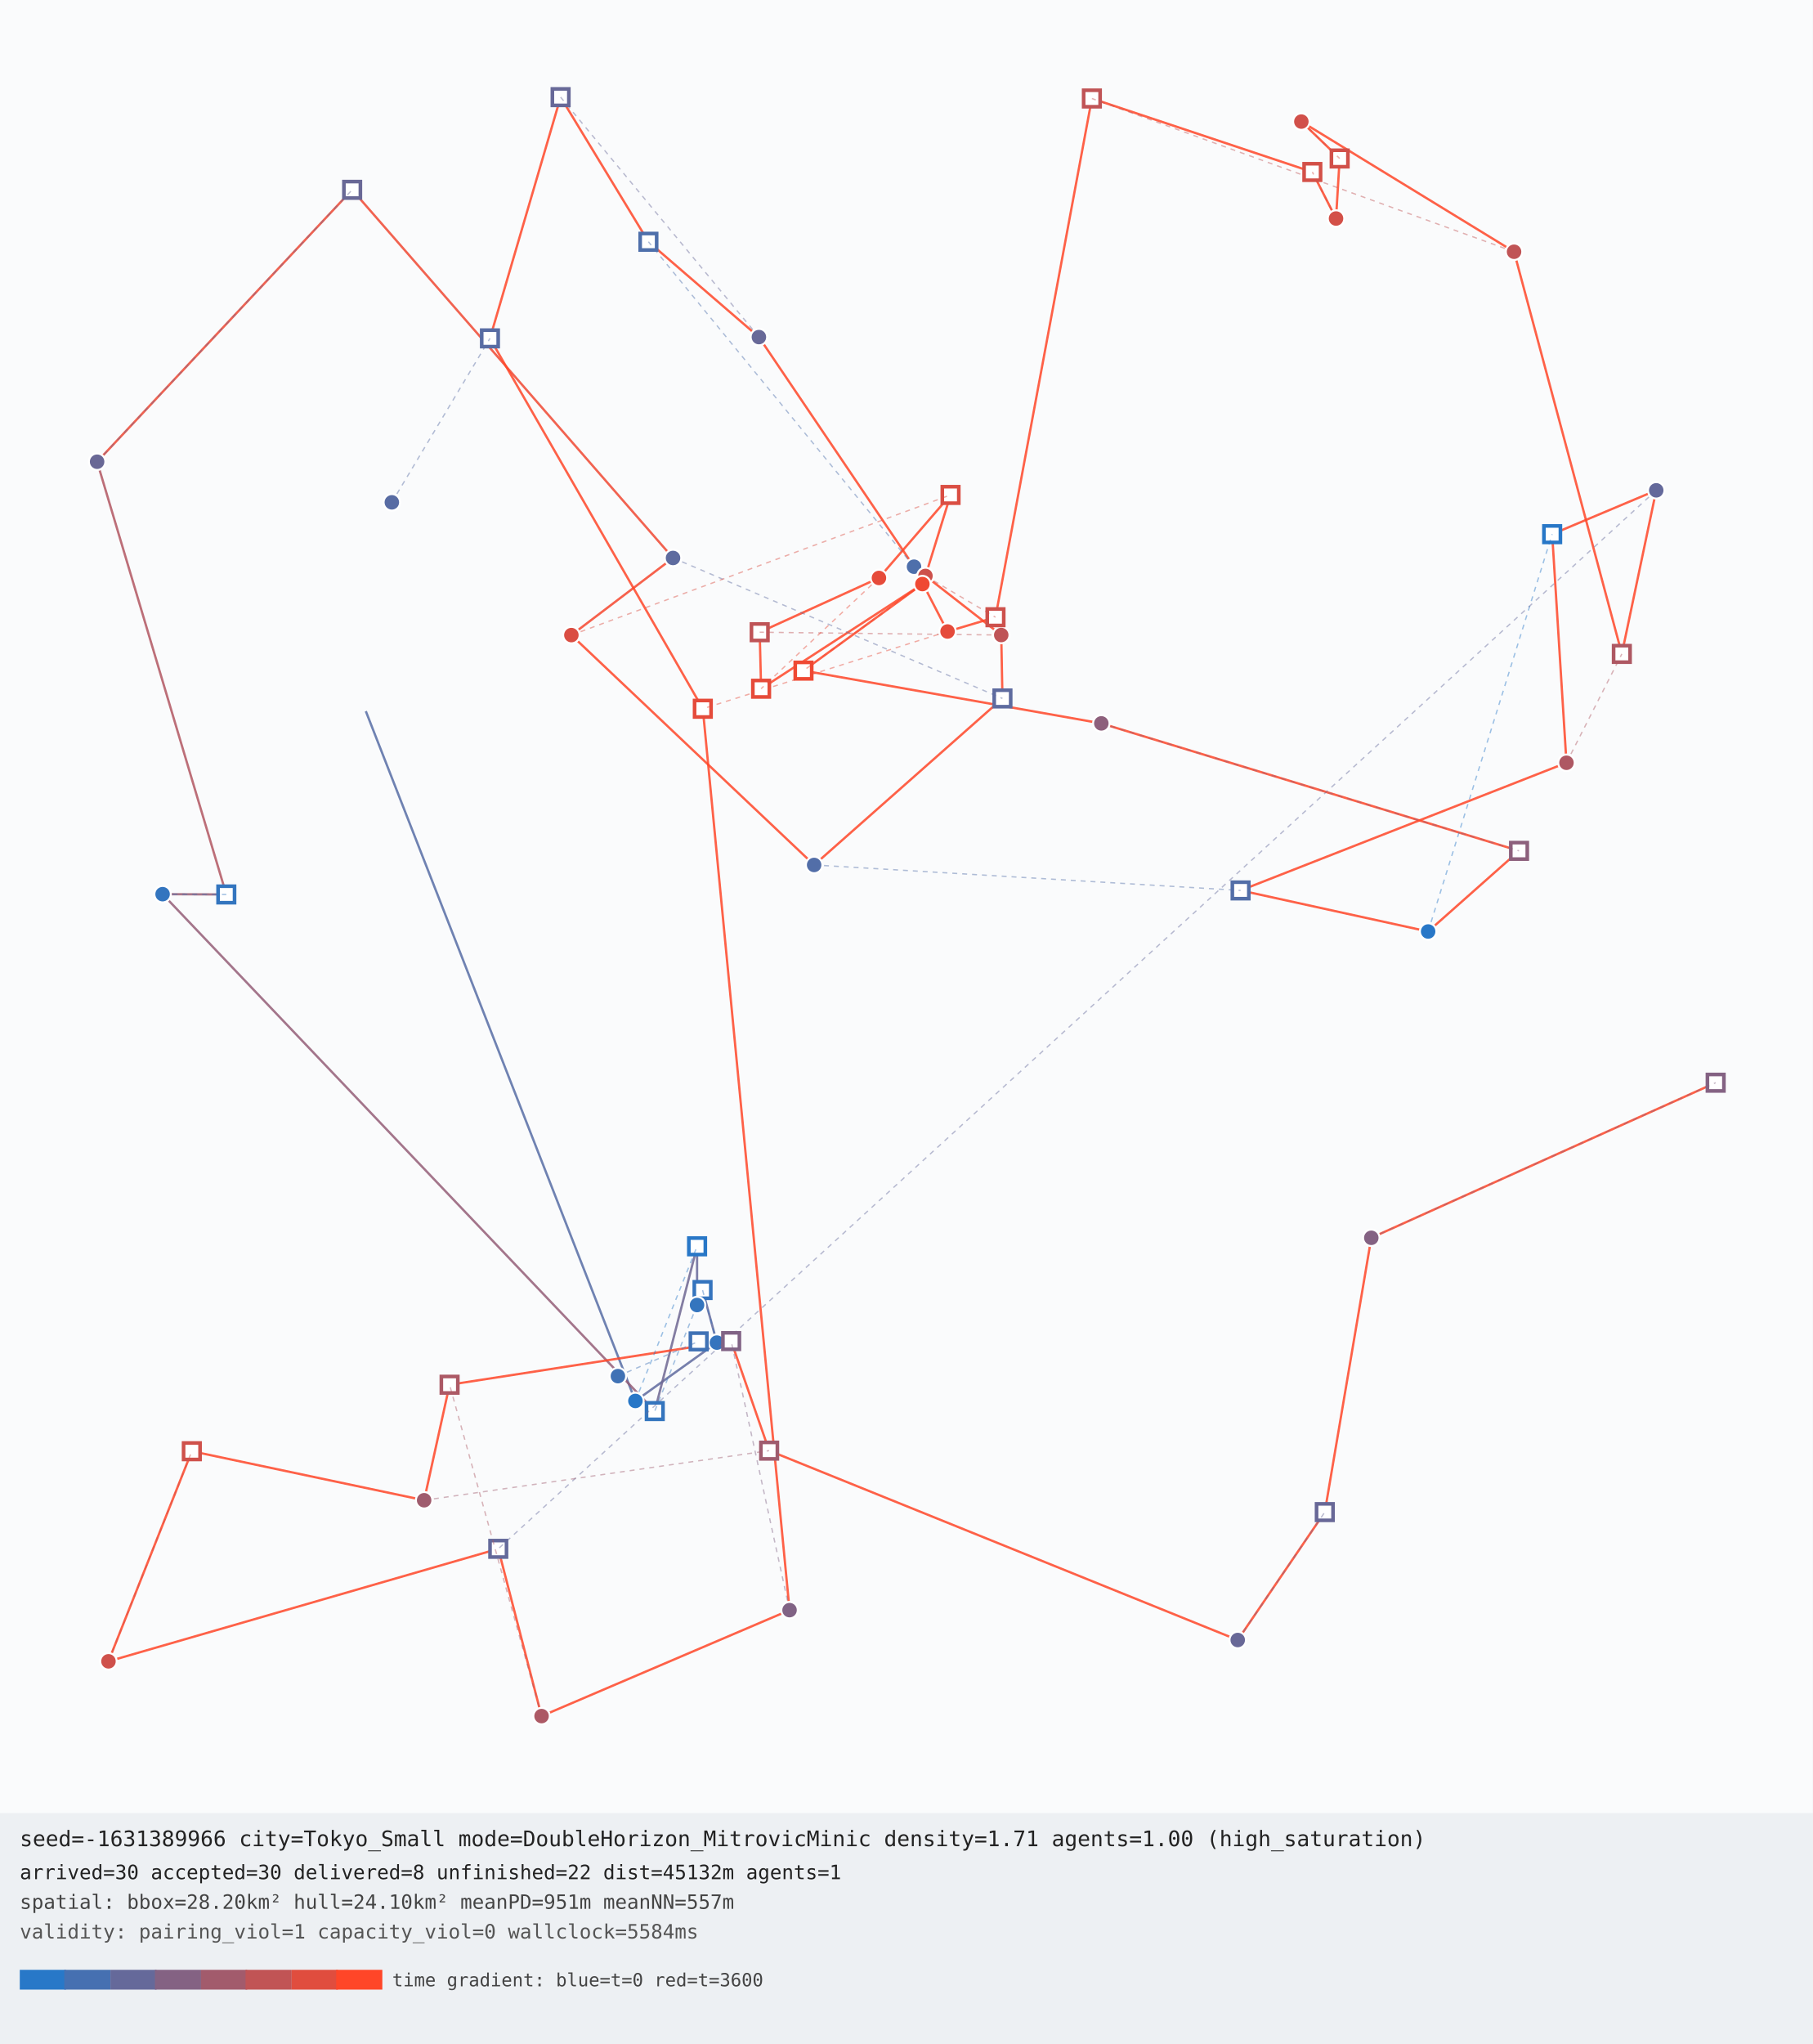
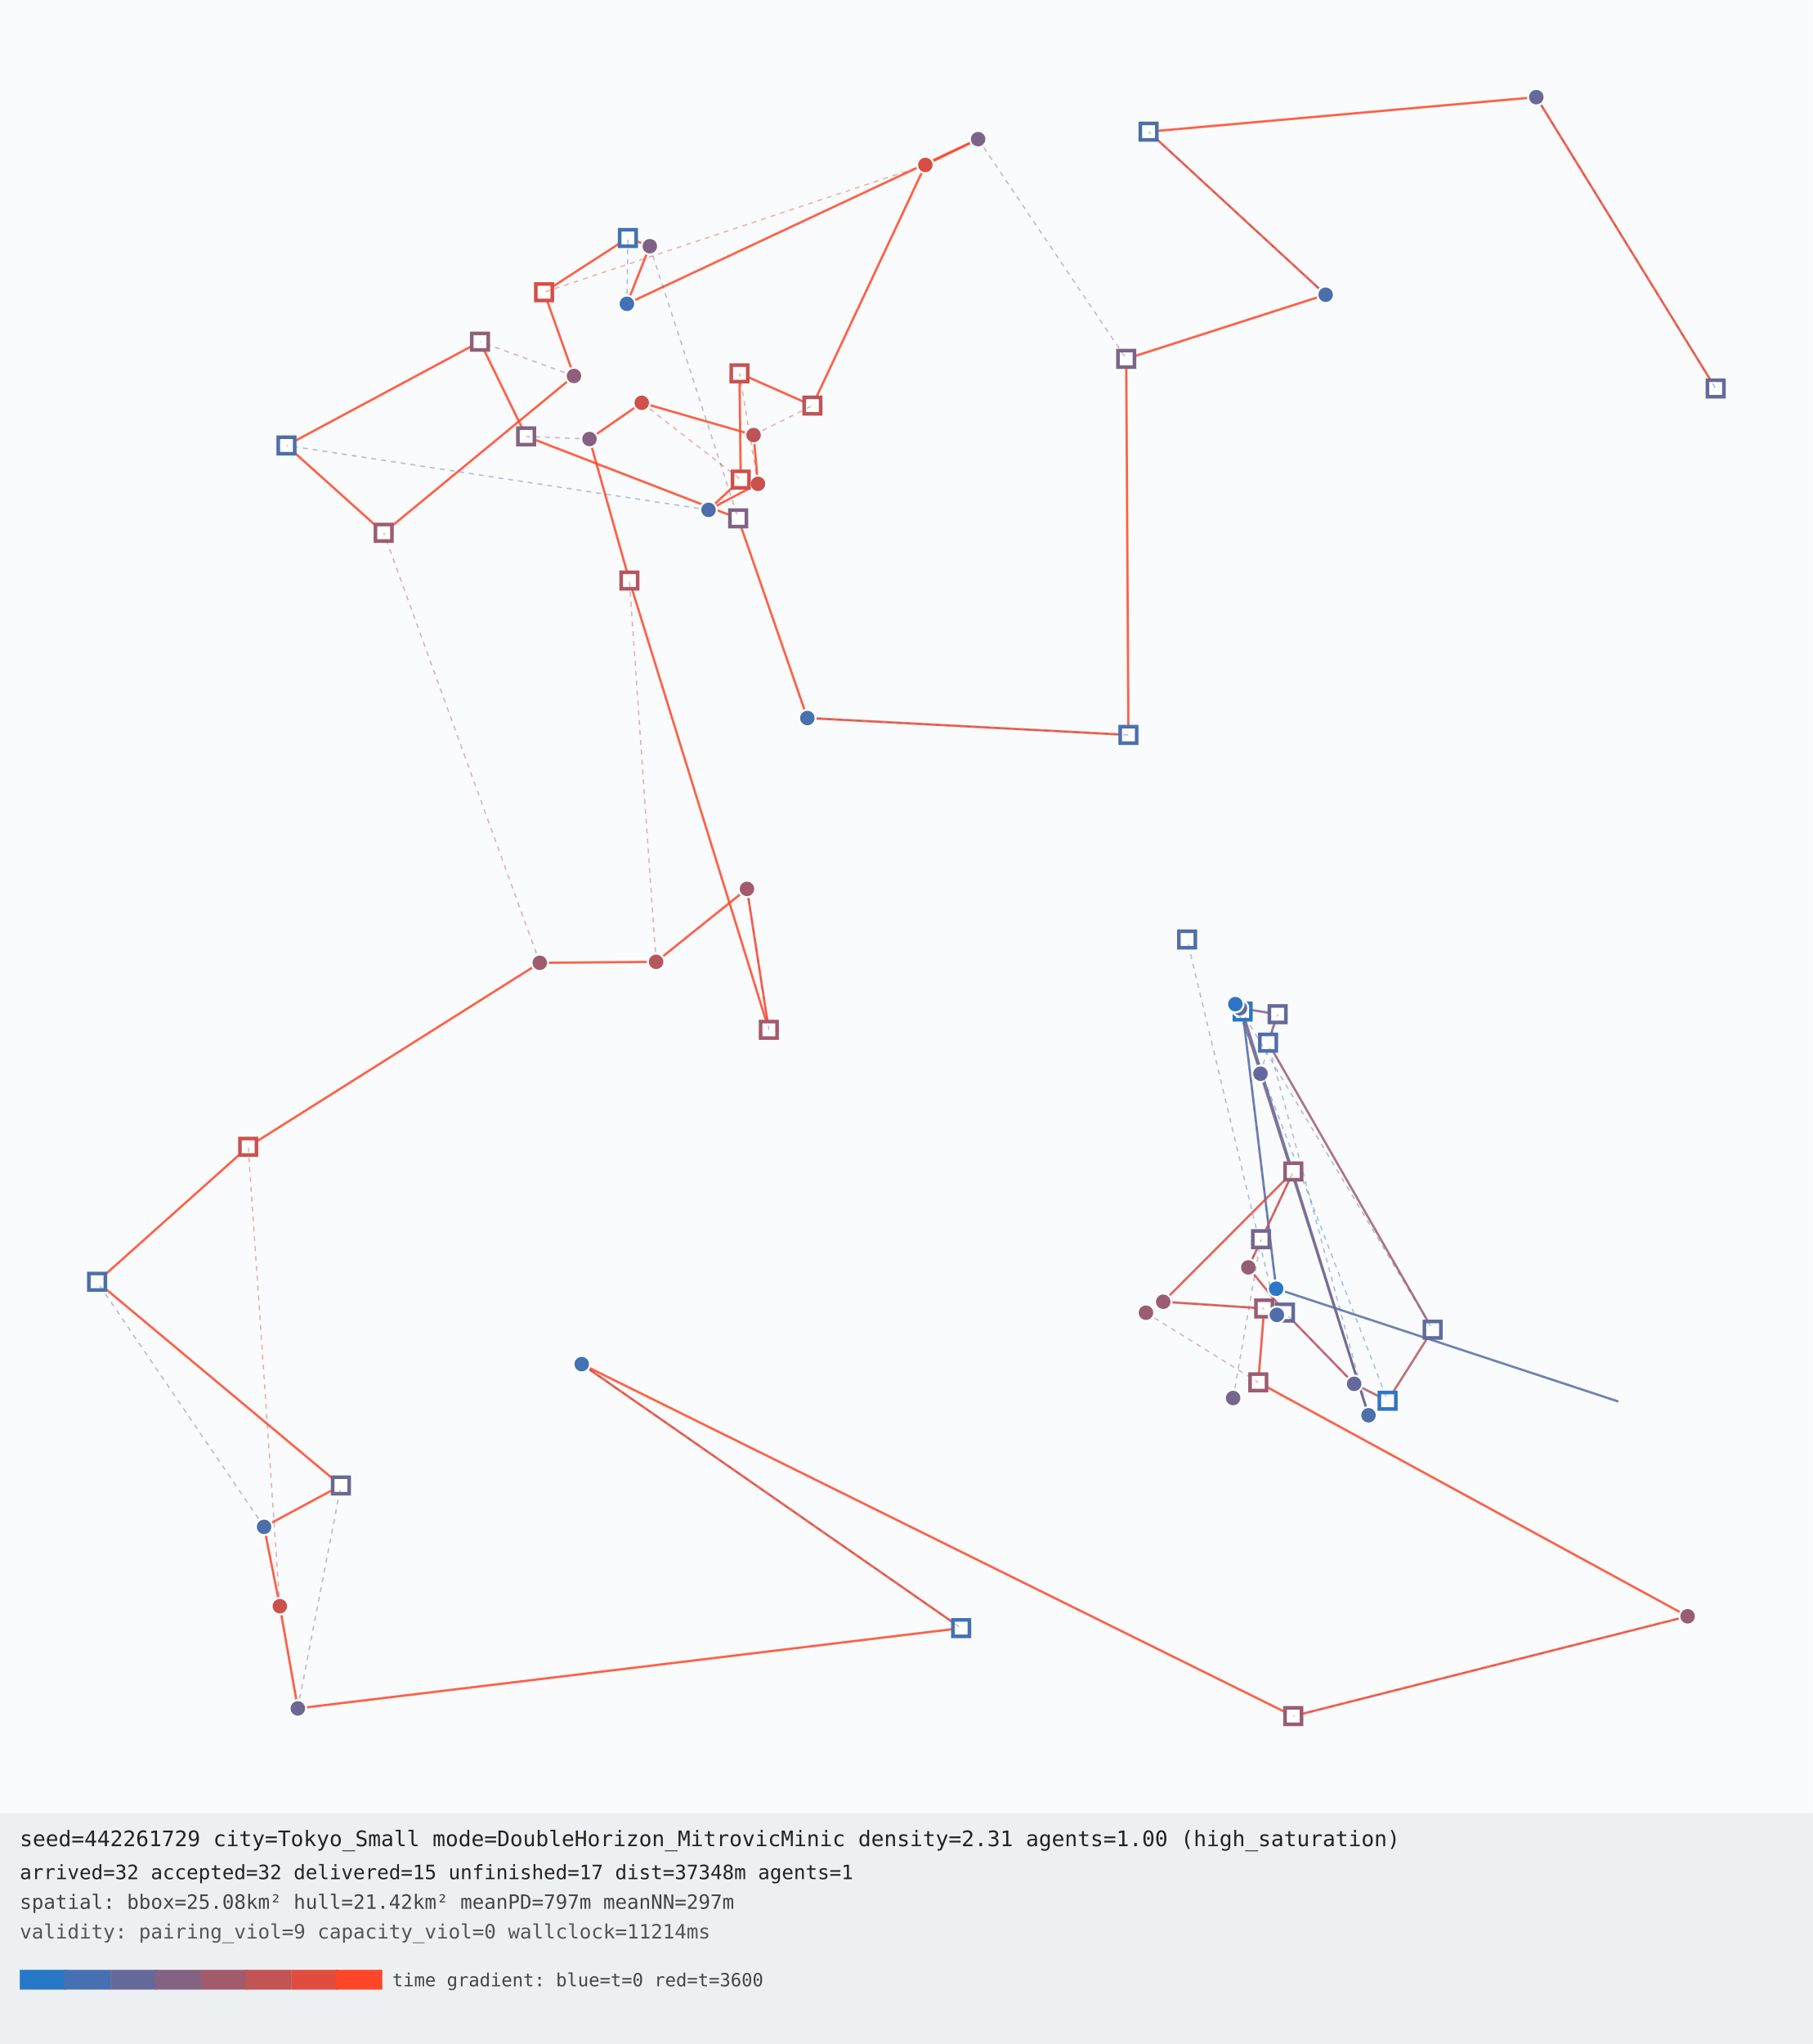
<svg xmlns="http://www.w3.org/2000/svg" width="1100" height="1240">
  <rect width="1100" height="1100" fill="#fafbfc" />
-   <line x1="221.986" y1="431.451" x2="385.555" y2="849.891" stroke="rgb(87,109,164)" stroke-width="1.4" opacity="0.85" />
-   <line x1="385.555" y1="849.891" x2="435.015" y2="814.497" stroke="rgb(95,106,158)" stroke-width="1.4" opacity="0.85" />
-   <line x1="435.015" y1="814.497" x2="426.306" y2="782.6" stroke="rgb(97,106,157)" stroke-width="1.4" opacity="0.85" />
-   <line x1="426.306" y1="782.6" x2="422.974" y2="791.707" stroke="rgb(99,106,155)" stroke-width="1.4" opacity="0.85" />
-   <line x1="422.974" y1="791.707" x2="422.99" y2="756.08" stroke="rgb(103,105,153)" stroke-width="1.4" opacity="0.85" />
-   <line x1="422.99" y1="756.08" x2="397.314" y2="856.03" stroke="rgb(111,103,146)" stroke-width="1.4" opacity="0.85" />
-   <line x1="397.314" y1="856.03" x2="98.663" y2="542.45" stroke="rgb(148,94,119)" stroke-width="1.4" opacity="0.85" />
-   <line x1="98.663" y1="542.45" x2="137.323" y2="542.627" stroke="rgb(154,93,114)" stroke-width="1.4" opacity="0.85" />
-   <line x1="137.323" y1="542.627" x2="58.929" y2="280.108" stroke="rgb(178,87,97)" stroke-width="1.4" opacity="0.85" />
-   <line x1="58.929" y1="280.108" x2="213.681" y2="115.158" stroke="rgb(237,73,52)" stroke-width="1.4" opacity="0.85" />
-   <line x1="213.681" y1="115.158" x2="408.392" y2="338.489" stroke="rgb(240,73,51)" stroke-width="1.4" opacity="0.85" />
-   <line x1="408.392" y1="338.489" x2="346.71" y2="385.281" stroke="rgb(246,71,46)" stroke-width="1.4" opacity="0.85" />
-   <line x1="346.71" y1="385.281" x2="494.014" y2="524.73" stroke="rgb(255,70,40)" stroke-width="1.4" opacity="0.85" />
-   <line x1="494.014" y1="524.73" x2="608.285" y2="423.716" stroke="rgb(255,70,40)" stroke-width="1.4" opacity="0.85" />
-   <line x1="608.285" y1="423.716" x2="607.555" y2="385.24" stroke="rgb(255,70,40)" stroke-width="1.4" opacity="0.85" />
-   <line x1="607.555" y1="385.24" x2="561.568" y2="349.391" stroke="rgb(255,70,40)" stroke-width="1.4" opacity="0.85" />
-   <line x1="561.568" y1="349.391" x2="576.789" y2="300.251" stroke="rgb(255,70,40)" stroke-width="1.4" opacity="0.85" />
-   <line x1="576.789" y1="300.251" x2="533.343" y2="350.622" stroke="rgb(255,70,40)" stroke-width="1.4" opacity="0.85" />
-   <line x1="533.343" y1="350.622" x2="460.984" y2="383.535" stroke="rgb(255,70,40)" stroke-width="1.4" opacity="0.85" />
-   <line x1="460.984" y1="383.535" x2="461.832" y2="417.812" stroke="rgb(255,70,40)" stroke-width="1.4" opacity="0.85" />
-   <line x1="461.832" y1="417.812" x2="559.706" y2="354.327" stroke="rgb(255,70,40)" stroke-width="1.4" opacity="0.85" />
-   <line x1="559.706" y1="354.327" x2="487.549" y2="406.838" stroke="rgb(255,70,40)" stroke-width="1.4" opacity="0.85" />
-   <line x1="487.549" y1="406.838" x2="668.286" y2="438.84" stroke="rgb(255,70,40)" stroke-width="1.4" opacity="0.85" />
-   <line x1="668.286" y1="438.84" x2="921.749" y2="516.172" stroke="rgb(255,70,40)" stroke-width="1.4" opacity="0.85" />
-   <line x1="921.749" y1="516.172" x2="866.588" y2="565.093" stroke="rgb(255,70,40)" stroke-width="1.4" opacity="0.85" />
-   <line x1="866.588" y1="565.093" x2="752.79" y2="540.185" stroke="rgb(255,70,40)" stroke-width="1.4" opacity="0.85" />
-   <line x1="752.79" y1="540.185" x2="950.536" y2="462.729" stroke="rgb(255,70,40)" stroke-width="1.4" opacity="0.85" />
-   <line x1="950.536" y1="462.729" x2="941.853" y2="324.057" stroke="rgb(255,70,40)" stroke-width="1.4" opacity="0.85" />
-   <line x1="941.853" y1="324.057" x2="1005" y2="297.462" stroke="rgb(255,70,40)" stroke-width="1.4" opacity="0.85" />
-   <line x1="1005" y1="297.462" x2="984.138" y2="396.7" stroke="rgb(255,70,40)" stroke-width="1.4" opacity="0.85" />
-   <line x1="984.138" y1="396.7" x2="918.731" y2="152.723" stroke="rgb(255,70,40)" stroke-width="1.4" opacity="0.85" />
-   <line x1="918.731" y1="152.723" x2="789.663" y2="73.758" stroke="rgb(255,70,40)" stroke-width="1.4" opacity="0.85" />
-   <line x1="789.663" y1="73.758" x2="812.907" y2="96.151" stroke="rgb(255,70,40)" stroke-width="1.4" opacity="0.85" />
-   <line x1="812.907" y1="96.151" x2="810.701" y2="132.569" stroke="rgb(255,70,40)" stroke-width="1.4" opacity="0.85" />
-   <line x1="810.701" y1="132.569" x2="796.33" y2="104.334" stroke="rgb(255,70,40)" stroke-width="1.4" opacity="0.85" />
-   <line x1="796.33" y1="104.334" x2="662.553" y2="59.755" stroke="rgb(255,70,40)" stroke-width="1.4" opacity="0.85" />
-   <line x1="662.553" y1="59.755" x2="604.065" y2="374.44" stroke="rgb(255,70,40)" stroke-width="1.4" opacity="0.85" />
-   <line x1="604.065" y1="374.44" x2="574.974" y2="383.099" stroke="rgb(255,70,40)" stroke-width="1.4" opacity="0.85" />
-   <line x1="574.974" y1="383.099" x2="554.627" y2="343.785" stroke="rgb(255,70,40)" stroke-width="1.4" opacity="0.85" />
-   <line x1="554.627" y1="343.785" x2="460.498" y2="204.494" stroke="rgb(255,70,40)" stroke-width="1.4" opacity="0.85" />
-   <line x1="460.498" y1="204.494" x2="393.455" y2="146.663" stroke="rgb(255,70,40)" stroke-width="1.4" opacity="0.85" />
-   <line x1="393.455" y1="146.663" x2="340.177" y2="58.929" stroke="rgb(255,70,40)" stroke-width="1.4" opacity="0.85" />
-   <line x1="340.177" y1="58.929" x2="297.301" y2="205.275" stroke="rgb(255,70,40)" stroke-width="1.4" opacity="0.85" />
-   <line x1="297.301" y1="205.275" x2="426.468" y2="429.964" stroke="rgb(255,70,40)" stroke-width="1.4" opacity="0.85" />
-   <line x1="426.468" y1="429.964" x2="479.1" y2="976.796" stroke="rgb(255,70,40)" stroke-width="1.4" opacity="0.85" />
-   <line x1="479.1" y1="976.796" x2="328.617" y2="1041.07" stroke="rgb(255,70,40)" stroke-width="1.4" opacity="0.85" />
-   <line x1="328.617" y1="1041.07" x2="302.349" y2="939.59" stroke="rgb(255,70,40)" stroke-width="1.4" opacity="0.85" />
-   <line x1="302.349" y1="939.59" x2="65.818" y2="1007.85" stroke="rgb(255,70,40)" stroke-width="1.4" opacity="0.85" />
-   <line x1="65.818" y1="1007.85" x2="116.4" y2="880.395" stroke="rgb(255,70,40)" stroke-width="1.4" opacity="0.85" />
-   <line x1="116.4" y1="880.395" x2="257.365" y2="910.134" stroke="rgb(255,70,40)" stroke-width="1.4" opacity="0.85" />
-   <line x1="257.365" y1="910.134" x2="272.805" y2="840.049" stroke="rgb(255,70,40)" stroke-width="1.4" opacity="0.85" />
-   <line x1="272.805" y1="840.049" x2="443.667" y2="813.564" stroke="rgb(255,70,40)" stroke-width="1.4" opacity="0.85" />
-   <line x1="443.667" y1="813.564" x2="466.711" y2="880.037" stroke="rgb(255,70,40)" stroke-width="1.4" opacity="0.85" />
-   <line x1="466.711" y1="880.037" x2="751.049" y2="994.921" stroke="rgb(255,70,40)" stroke-width="1.4" opacity="0.85" />
-   <line x1="751.049" y1="994.921" x2="803.886" y2="917.315" stroke="rgb(255,70,40)" stroke-width="1.4" opacity="0.85" />
-   <line x1="803.886" y1="917.315" x2="832.106" y2="750.913" stroke="rgb(255,70,40)" stroke-width="1.4" opacity="0.85" />
-   <line x1="832.106" y1="750.913" x2="1041.07" y2="656.829" stroke="rgb(255,70,40)" stroke-width="1.4" opacity="0.85" />
-   <circle cx="435.015" cy="814.497" r="5" fill="rgb(53,116,190)" stroke="white" stroke-width="1.2" />
-   <rect x="421.306" y="777.6" width="10" height="10" fill="white" stroke="rgb(53,116,190)" stroke-width="2.2" />
-   <line x1="435.015" y1="814.497" x2="426.306" y2="782.6" stroke="rgb(53,116,190)" stroke-width="0.8" stroke-dasharray="3,3" opacity="0.45" />
-   <circle cx="385.555" cy="849.891" r="5" fill="rgb(40,119,199)" stroke="white" stroke-width="1.2" />
-   <rect x="417.99" y="751.08" width="10" height="10" fill="white" stroke="rgb(40,119,199)" stroke-width="2.2" />
-   <line x1="385.555" y1="849.891" x2="422.99" y2="756.08" stroke="rgb(40,119,199)" stroke-width="0.8" stroke-dasharray="3,3" opacity="0.45" />
-   <circle cx="422.974" cy="791.707" r="5" fill="rgb(52,117,190)" stroke="white" stroke-width="1.2" />
-   <rect x="392.314" y="851.03" width="10" height="10" fill="white" stroke="rgb(52,117,190)" stroke-width="2.2" />
-   <line x1="422.974" y1="791.707" x2="397.314" y2="856.03" stroke="rgb(52,117,190)" stroke-width="0.8" stroke-dasharray="3,3" opacity="0.45" />
-   <circle cx="98.663" cy="542.45" r="5" fill="rgb(51,117,191)" stroke="white" stroke-width="1.2" />
-   <rect x="132.323" y="537.627" width="10" height="10" fill="white" stroke="rgb(51,117,191)" stroke-width="2.2" />
-   <line x1="98.663" y1="542.45" x2="137.323" y2="542.627" stroke="rgb(51,117,191)" stroke-width="0.8" stroke-dasharray="3,3" opacity="0.45" />
-   <circle cx="58.929" cy="280.108" r="5" fill="rgb(105,104,150)" stroke="white" stroke-width="1.2" />
-   <rect x="208.681" y="110.158" width="10" height="10" fill="white" stroke="rgb(105,104,150)" stroke-width="2.2" />
-   <line x1="58.929" y1="280.108" x2="213.681" y2="115.158" stroke="rgb(105,104,150)" stroke-width="0.8" stroke-dasharray="3,3" opacity="0.45" />
-   <circle cx="866.588" cy="565.093" r="5" fill="rgb(40,119,199)" stroke="white" stroke-width="1.2" />
-   <rect x="936.853" y="319.057" width="10" height="10" fill="white" stroke="rgb(40,119,199)" stroke-width="2.2" />
-   <line x1="866.588" y1="565.093" x2="941.853" y2="324.057" stroke="rgb(40,119,199)" stroke-width="0.8" stroke-dasharray="3,3" opacity="0.45" />
-   <circle cx="374.953" cy="834.834" r="5" fill="rgb(64,114,181)" stroke="white" stroke-width="1.2" />
-   <rect x="418.93" y="808.755" width="10" height="10" fill="white" stroke="rgb(64,114,181)" stroke-width="2.2" />
-   <line x1="374.953" y1="834.834" x2="423.93" y2="813.755" stroke="rgb(64,114,181)" stroke-width="0.8" stroke-dasharray="3,3" opacity="0.45" />
-   <circle cx="554.627" cy="343.785" r="5" fill="rgb(78,111,171)" stroke="white" stroke-width="1.2" />
-   <rect x="388.455" y="141.663" width="10" height="10" fill="white" stroke="rgb(78,111,171)" stroke-width="2.2" />
-   <line x1="554.627" y1="343.785" x2="393.455" y2="146.663" stroke="rgb(78,111,171)" stroke-width="0.8" stroke-dasharray="3,3" opacity="0.45" />
-   <circle cx="494.014" cy="524.73" r="5" fill="rgb(82,110,168)" stroke="white" stroke-width="1.2" />
-   <rect x="747.79" y="535.185" width="10" height="10" fill="white" stroke="rgb(82,110,168)" stroke-width="2.2" />
-   <line x1="494.014" y1="524.73" x2="752.79" y2="540.185" stroke="rgb(82,110,168)" stroke-width="0.8" stroke-dasharray="3,3" opacity="0.45" />
-   <circle cx="237.77" cy="304.739" r="5" fill="rgb(88,108,163)" stroke="white" stroke-width="1.2" />
-   <rect x="292.301" y="200.275" width="10" height="10" fill="white" stroke="rgb(88,108,163)" stroke-width="2.2" />
-   <line x1="237.77" y1="304.739" x2="297.301" y2="205.275" stroke="rgb(88,108,163)" stroke-width="0.8" stroke-dasharray="3,3" opacity="0.45" />
-   <circle cx="408.392" cy="338.489" r="5" fill="rgb(94,107,159)" stroke="white" stroke-width="1.2" />
-   <rect x="603.285" y="418.716" width="10" height="10" fill="white" stroke="rgb(94,107,159)" stroke-width="2.2" />
-   <line x1="408.392" y1="338.489" x2="608.285" y2="423.716" stroke="rgb(94,107,159)" stroke-width="0.8" stroke-dasharray="3,3" opacity="0.45" />
-   <circle cx="1005" cy="297.462" r="5" fill="rgb(100,105,155)" stroke="white" stroke-width="1.2" />
-   <rect x="297.349" y="934.59" width="10" height="10" fill="white" stroke="rgb(100,105,155)" stroke-width="2.2" />
-   <line x1="1005" y1="297.462" x2="302.349" y2="939.59" stroke="rgb(100,105,155)" stroke-width="0.8" stroke-dasharray="3,3" opacity="0.45" />
-   <circle cx="460.498" cy="204.494" r="5" fill="rgb(104,105,152)" stroke="white" stroke-width="1.2" />
-   <rect x="335.177" y="53.929" width="10" height="10" fill="white" stroke="rgb(104,105,152)" stroke-width="2.2" />
-   <line x1="460.498" y1="204.494" x2="340.177" y2="58.929" stroke="rgb(104,105,152)" stroke-width="0.8" stroke-dasharray="3,3" opacity="0.45" />
-   <circle cx="751.049" cy="994.921" r="5" fill="rgb(104,104,151)" stroke="white" stroke-width="1.2" />
-   <rect x="798.886" y="912.315" width="10" height="10" fill="white" stroke="rgb(104,104,151)" stroke-width="2.2" />
-   <line x1="751.049" y1="994.921" x2="803.886" y2="917.315" stroke="rgb(104,104,151)" stroke-width="0.8" stroke-dasharray="3,3" opacity="0.45" />
-   <circle cx="479.1" cy="976.796" r="5" fill="rgb(129,99,133)" stroke="white" stroke-width="1.2" />
-   <rect x="438.667" y="808.564" width="10" height="10" fill="white" stroke="rgb(129,99,133)" stroke-width="2.2" />
-   <line x1="479.1" y1="976.796" x2="443.667" y2="813.564" stroke="rgb(129,99,133)" stroke-width="0.8" stroke-dasharray="3,3" opacity="0.45" />
-   <circle cx="832.106" cy="750.913" r="5" fill="rgb(132,98,131)" stroke="white" stroke-width="1.2" />
-   <rect x="1036.07" y="651.829" width="10" height="10" fill="white" stroke="rgb(132,98,131)" stroke-width="2.2" />
-   <line x1="832.106" y1="750.913" x2="1041.07" y2="656.829" stroke="rgb(132,98,131)" stroke-width="0.8" stroke-dasharray="3,3" opacity="0.45" />
-   <circle cx="668.286" cy="438.84" r="5" fill="rgb(141,96,124)" stroke="white" stroke-width="1.2" />
-   <rect x="916.749" y="511.172" width="10" height="10" fill="white" stroke="rgb(141,96,124)" stroke-width="2.2" />
-   <line x1="668.286" y1="438.84" x2="921.749" y2="516.172" stroke="rgb(141,96,124)" stroke-width="0.8" stroke-dasharray="3,3" opacity="0.45" />
-   <circle cx="257.365" cy="910.134" r="5" fill="rgb(159,92,110)" stroke="white" stroke-width="1.2" />
-   <rect x="461.711" y="875.037" width="10" height="10" fill="white" stroke="rgb(159,92,110)" stroke-width="2.2" />
-   <line x1="257.365" y1="910.134" x2="466.711" y2="880.037" stroke="rgb(159,92,110)" stroke-width="0.8" stroke-dasharray="3,3" opacity="0.45" />
-   <circle cx="328.617" cy="1041.07" r="5" fill="rgb(172,89,101)" stroke="white" stroke-width="1.2" />
-   <rect x="267.805" y="835.049" width="10" height="10" fill="white" stroke="rgb(172,89,101)" stroke-width="2.2" />
-   <line x1="328.617" y1="1041.07" x2="272.805" y2="840.049" stroke="rgb(172,89,101)" stroke-width="0.8" stroke-dasharray="3,3" opacity="0.45" />
-   <circle cx="950.536" cy="462.729" r="5" fill="rgb(174,88,99)" stroke="white" stroke-width="1.2" />
-   <rect x="979.138" y="391.7" width="10" height="10" fill="white" stroke="rgb(174,88,99)" stroke-width="2.2" />
-   <line x1="950.536" y1="462.729" x2="984.138" y2="396.7" stroke="rgb(174,88,99)" stroke-width="0.8" stroke-dasharray="3,3" opacity="0.45" />
-   <circle cx="607.555" cy="385.24" r="5" fill="rgb(191,84,87)" stroke="white" stroke-width="1.2" />
-   <rect x="455.984" y="378.535" width="10" height="10" fill="white" stroke="rgb(191,84,87)" stroke-width="2.2" />
-   <line x1="607.555" y1="385.24" x2="460.984" y2="383.535" stroke="rgb(191,84,87)" stroke-width="0.8" stroke-dasharray="3,3" opacity="0.45" />
-   <circle cx="918.731" cy="152.723" r="5" fill="rgb(192,84,86)" stroke="white" stroke-width="1.2" />
-   <rect x="657.553" y="54.755" width="10" height="10" fill="white" stroke="rgb(192,84,86)" stroke-width="2.2" />
-   <line x1="918.731" y1="152.723" x2="662.553" y2="59.755" stroke="rgb(192,84,86)" stroke-width="0.8" stroke-dasharray="3,3" opacity="0.45" />
-   <circle cx="561.568" cy="349.391" r="5" fill="rgb(205,81,76)" stroke="white" stroke-width="1.2" />
-   <rect x="599.065" y="369.44" width="10" height="10" fill="white" stroke="rgb(205,81,76)" stroke-width="2.2" />
-   <line x1="561.568" y1="349.391" x2="604.065" y2="374.44" stroke="rgb(205,81,76)" stroke-width="0.8" stroke-dasharray="3,3" opacity="0.45" />
-   <circle cx="65.818" cy="1007.85" r="5" fill="rgb(207,81,75)" stroke="white" stroke-width="1.2" />
-   <rect x="111.4" y="875.395" width="10" height="10" fill="white" stroke="rgb(207,81,75)" stroke-width="2.2" />
-   <line x1="65.818" y1="1007.85" x2="116.4" y2="880.395" stroke="rgb(207,81,75)" stroke-width="0.8" stroke-dasharray="3,3" opacity="0.45" />
-   <circle cx="789.663" cy="73.758" r="5" fill="rgb(209,80,74)" stroke="white" stroke-width="1.2" />
-   <rect x="807.907" y="91.151" width="10" height="10" fill="white" stroke="rgb(209,80,74)" stroke-width="2.2" />
-   <line x1="789.663" y1="73.758" x2="812.907" y2="96.151" stroke="rgb(209,80,74)" stroke-width="0.8" stroke-dasharray="3,3" opacity="0.45" />
-   <circle cx="810.701" cy="132.569" r="5" fill="rgb(211,80,72)" stroke="white" stroke-width="1.2" />
-   <rect x="791.33" y="99.334" width="10" height="10" fill="white" stroke="rgb(211,80,72)" stroke-width="2.2" />
-   <line x1="810.701" y1="132.569" x2="796.33" y2="104.334" stroke="rgb(211,80,72)" stroke-width="0.8" stroke-dasharray="3,3" opacity="0.45" />
-   <circle cx="346.71" cy="385.281" r="5" fill="rgb(218,78,67)" stroke="white" stroke-width="1.2" />
-   <rect x="571.789" y="295.251" width="10" height="10" fill="white" stroke="rgb(218,78,67)" stroke-width="2.2" />
-   <line x1="346.71" y1="385.281" x2="576.789" y2="300.251" stroke="rgb(218,78,67)" stroke-width="0.8" stroke-dasharray="3,3" opacity="0.45" />
-   <circle cx="574.974" cy="383.099" r="5" fill="rgb(229,75,59)" stroke="white" stroke-width="1.2" />
-   <rect x="421.468" y="424.964" width="10" height="10" fill="white" stroke="rgb(229,75,59)" stroke-width="2.2" />
-   <line x1="574.974" y1="383.099" x2="426.468" y2="429.964" stroke="rgb(229,75,59)" stroke-width="0.8" stroke-dasharray="3,3" opacity="0.45" />
-   <circle cx="533.343" cy="350.622" r="5" fill="rgb(230,75,58)" stroke="white" stroke-width="1.2" />
-   <rect x="456.832" y="412.812" width="10" height="10" fill="white" stroke="rgb(230,75,58)" stroke-width="2.2" />
-   <line x1="533.343" y1="350.622" x2="461.832" y2="417.812" stroke="rgb(230,75,58)" stroke-width="0.8" stroke-dasharray="3,3" opacity="0.45" />
-   <circle cx="559.706" cy="354.327" r="5" fill="rgb(239,73,51)" stroke="white" stroke-width="1.2" />
-   <rect x="482.549" y="401.838" width="10" height="10" fill="white" stroke="rgb(239,73,51)" stroke-width="2.2" />
-   <line x1="559.706" y1="354.327" x2="487.549" y2="406.838" stroke="rgb(239,73,51)" stroke-width="0.8" stroke-dasharray="3,3" opacity="0.45" />
+   <line x1="982.046" y1="850.25" x2="774.387" y2="781.814" stroke="rgb(87,108,164)" stroke-width="1.4" opacity="0.85" />
+   <line x1="774.387" y1="781.814" x2="754.024" y2="613.633" stroke="rgb(89,108,163)" stroke-width="1.4" opacity="0.85" />
+   <line x1="754.024" y1="613.633" x2="830.418" y2="858.584" stroke="rgb(97,106,157)" stroke-width="1.4" opacity="0.85" />
+   <line x1="830.418" y1="858.584" x2="764.869" y2="651.356" stroke="rgb(119,101,140)" stroke-width="1.4" opacity="0.85" />
+   <line x1="764.869" y1="651.356" x2="752.408" y2="611.627" stroke="rgb(126,99,135)" stroke-width="1.4" opacity="0.85" />
+   <line x1="752.408" y1="611.627" x2="775.264" y2="615.27" stroke="rgb(133,98,130)" stroke-width="1.4" opacity="0.85" />
+   <line x1="775.264" y1="615.27" x2="769.463" y2="632.532" stroke="rgb(138,97,126)" stroke-width="1.4" opacity="0.85" />
+   <line x1="769.463" y1="632.532" x2="869.327" y2="806.669" stroke="rgb(159,92,111)" stroke-width="1.4" opacity="0.85" />
+   <line x1="869.327" y1="806.669" x2="841.995" y2="849.778" stroke="rgb(179,87,96)" stroke-width="1.4" opacity="0.85" />
+   <line x1="841.995" y1="849.778" x2="821.695" y2="839.514" stroke="rgb(182,86,94)" stroke-width="1.4" opacity="0.85" />
+   <line x1="821.695" y1="839.514" x2="779.711" y2="796.293" stroke="rgb(198,83,82)" stroke-width="1.4" opacity="0.85" />
+   <line x1="779.711" y1="796.293" x2="757.481" y2="768.865" stroke="rgb(207,81,75)" stroke-width="1.4" opacity="0.85" />
+   <line x1="757.481" y1="768.865" x2="784.787" y2="710.687" stroke="rgb(212,79,71)" stroke-width="1.4" opacity="0.85" />
+   <line x1="784.787" y1="710.687" x2="705.847" y2="789.71" stroke="rgb(218,78,67)" stroke-width="1.4" opacity="0.85" />
+   <line x1="705.847" y1="789.71" x2="767.107" y2="793.794" stroke="rgb(229,75,58)" stroke-width="1.4" opacity="0.85" />
+   <line x1="767.107" y1="793.794" x2="763.531" y2="838.608" stroke="rgb(238,73,52)" stroke-width="1.4" opacity="0.85" />
+   <line x1="763.531" y1="838.608" x2="1024.04" y2="980.533" stroke="rgb(255,70,40)" stroke-width="1.4" opacity="0.85" />
+   <line x1="1024.04" y1="980.533" x2="784.759" y2="1041.07" stroke="rgb(255,70,40)" stroke-width="1.4" opacity="0.85" />
+   <line x1="784.759" y1="1041.07" x2="352.992" y2="827.551" stroke="rgb(255,70,40)" stroke-width="1.4" opacity="0.85" />
+   <line x1="352.992" y1="827.551" x2="583.238" y2="987.7" stroke="rgb(255,70,40)" stroke-width="1.4" opacity="0.85" />
+   <line x1="583.238" y1="987.7" x2="180.719" y2="1036.41" stroke="rgb(255,70,40)" stroke-width="1.4" opacity="0.85" />
+   <line x1="180.719" y1="1036.41" x2="169.814" y2="974.424" stroke="rgb(255,70,40)" stroke-width="1.4" opacity="0.85" />
+   <line x1="169.814" y1="974.424" x2="160.228" y2="926.27" stroke="rgb(255,70,40)" stroke-width="1.4" opacity="0.85" />
+   <line x1="160.228" y1="926.27" x2="206.863" y2="901.167" stroke="rgb(255,70,40)" stroke-width="1.4" opacity="0.85" />
+   <line x1="206.863" y1="901.167" x2="58.929" y2="777.587" stroke="rgb(255,70,40)" stroke-width="1.4" opacity="0.85" />
+   <line x1="58.929" y1="777.587" x2="150.6" y2="695.698" stroke="rgb(255,70,40)" stroke-width="1.4" opacity="0.85" />
+   <line x1="150.6" y1="695.698" x2="327.54" y2="584.096" stroke="rgb(255,70,40)" stroke-width="1.4" opacity="0.85" />
+   <line x1="327.54" y1="584.096" x2="398.119" y2="583.487" stroke="rgb(255,70,40)" stroke-width="1.4" opacity="0.85" />
+   <line x1="398.119" y1="583.487" x2="453.263" y2="539.248" stroke="rgb(255,70,40)" stroke-width="1.4" opacity="0.85" />
+   <line x1="453.263" y1="539.248" x2="466.531" y2="624.75" stroke="rgb(255,70,40)" stroke-width="1.4" opacity="0.85" />
+   <line x1="466.531" y1="624.75" x2="381.923" y2="352.19" stroke="rgb(255,70,40)" stroke-width="1.4" opacity="0.85" />
+   <line x1="381.923" y1="352.19" x2="357.703" y2="266.332" stroke="rgb(255,70,40)" stroke-width="1.4" opacity="0.85" />
+   <line x1="357.703" y1="266.332" x2="389.407" y2="244.357" stroke="rgb(255,70,40)" stroke-width="1.4" opacity="0.85" />
+   <line x1="389.407" y1="244.357" x2="457.255" y2="263.931" stroke="rgb(255,70,40)" stroke-width="1.4" opacity="0.85" />
+   <line x1="457.255" y1="263.931" x2="459.958" y2="293.525" stroke="rgb(255,70,40)" stroke-width="1.4" opacity="0.85" />
+   <line x1="459.958" y1="293.525" x2="429.94" y2="309.323" stroke="rgb(255,70,40)" stroke-width="1.4" opacity="0.85" />
+   <line x1="429.94" y1="309.323" x2="449.491" y2="290.944" stroke="rgb(255,70,40)" stroke-width="1.4" opacity="0.85" />
+   <line x1="449.491" y1="290.944" x2="448.717" y2="226.503" stroke="rgb(255,70,40)" stroke-width="1.4" opacity="0.85" />
+   <line x1="448.717" y1="226.503" x2="492.971" y2="246.047" stroke="rgb(255,70,40)" stroke-width="1.4" opacity="0.85" />
+   <line x1="492.971" y1="246.047" x2="561.491" y2="100.061" stroke="rgb(255,70,40)" stroke-width="1.4" opacity="0.85" />
+   <line x1="561.491" y1="100.061" x2="593.526" y2="84.403" stroke="rgb(255,70,40)" stroke-width="1.4" opacity="0.85" />
+   <line x1="593.526" y1="84.403" x2="380.401" y2="184.321" stroke="rgb(255,70,40)" stroke-width="1.4" opacity="0.85" />
+   <line x1="380.401" y1="184.321" x2="394.298" y2="149.36" stroke="rgb(255,70,40)" stroke-width="1.4" opacity="0.85" />
+   <line x1="394.298" y1="149.36" x2="381.019" y2="144.38" stroke="rgb(255,70,40)" stroke-width="1.4" opacity="0.85" />
+   <line x1="381.019" y1="144.38" x2="330.139" y2="177.274" stroke="rgb(255,70,40)" stroke-width="1.4" opacity="0.85" />
+   <line x1="330.139" y1="177.274" x2="348.29" y2="228.083" stroke="rgb(255,70,40)" stroke-width="1.4" opacity="0.85" />
+   <line x1="348.29" y1="228.083" x2="232.824" y2="323.207" stroke="rgb(255,70,40)" stroke-width="1.4" opacity="0.85" />
+   <line x1="232.824" y1="323.207" x2="173.841" y2="270.251" stroke="rgb(255,70,40)" stroke-width="1.4" opacity="0.85" />
+   <line x1="173.841" y1="270.251" x2="291.262" y2="207.285" stroke="rgb(255,70,40)" stroke-width="1.4" opacity="0.85" />
+   <line x1="291.262" y1="207.285" x2="319.27" y2="264.738" stroke="rgb(255,70,40)" stroke-width="1.4" opacity="0.85" />
+   <line x1="319.27" y1="264.738" x2="447.917" y2="314.46" stroke="rgb(255,70,40)" stroke-width="1.4" opacity="0.85" />
+   <line x1="447.917" y1="314.46" x2="489.9" y2="435.588" stroke="rgb(255,70,40)" stroke-width="1.4" opacity="0.85" />
+   <line x1="489.9" y1="435.588" x2="684.732" y2="445.845" stroke="rgb(255,70,40)" stroke-width="1.4" opacity="0.85" />
+   <line x1="684.732" y1="445.845" x2="683.388" y2="217.703" stroke="rgb(255,70,40)" stroke-width="1.4" opacity="0.85" />
+   <line x1="683.388" y1="217.703" x2="804.4" y2="178.793" stroke="rgb(255,70,40)" stroke-width="1.4" opacity="0.85" />
+   <line x1="804.4" y1="178.793" x2="696.957" y2="79.868" stroke="rgb(255,70,40)" stroke-width="1.4" opacity="0.85" />
+   <line x1="696.957" y1="79.868" x2="932.224" y2="58.929" stroke="rgb(255,70,40)" stroke-width="1.4" opacity="0.85" />
+   <line x1="932.224" y1="58.929" x2="1041.07" y2="235.667" stroke="rgb(255,70,40)" stroke-width="1.4" opacity="0.85" />
+   <circle cx="774.387" cy="781.814" r="5" fill="rgb(43,119,197)" stroke="white" stroke-width="1.2" />
+   <rect x="749.024" y="608.633" width="10" height="10" fill="white" stroke="rgb(43,119,197)" stroke-width="2.2" />
+   <line x1="774.387" y1="781.814" x2="754.024" y2="613.633" stroke="rgb(43,119,197)" stroke-width="0.8" stroke-dasharray="3,3" opacity="0.45" />
+   <circle cx="764.869" cy="651.356" r="5" fill="rgb(101,105,154)" stroke="white" stroke-width="1.2" />
+   <rect x="770.264" y="610.27" width="10" height="10" fill="white" stroke="rgb(101,105,154)" stroke-width="2.2" />
+   <line x1="764.869" y1="651.356" x2="775.264" y2="615.27" stroke="rgb(101,105,154)" stroke-width="0.8" stroke-dasharray="3,3" opacity="0.45" />
+   <circle cx="830.418" cy="858.584" r="5" fill="rgb(77,111,172)" stroke="white" stroke-width="1.2" />
+   <rect x="764.463" y="627.532" width="10" height="10" fill="white" stroke="rgb(77,111,172)" stroke-width="2.2" />
+   <line x1="830.418" y1="858.584" x2="769.463" y2="632.532" stroke="rgb(77,111,172)" stroke-width="0.8" stroke-dasharray="3,3" opacity="0.45" />
+   <circle cx="752.408" cy="611.627" r="5" fill="rgb(95,107,159)" stroke="white" stroke-width="1.2" />
+   <rect x="864.327" y="801.669" width="10" height="10" fill="white" stroke="rgb(95,107,159)" stroke-width="2.2" />
+   <line x1="752.408" y1="611.627" x2="869.327" y2="806.669" stroke="rgb(95,107,159)" stroke-width="0.8" stroke-dasharray="3,3" opacity="0.45" />
+   <circle cx="749.615" cy="609.168" r="5" fill="rgb(46,118,195)" stroke="white" stroke-width="1.2" />
+   <rect x="836.995" y="844.778" width="10" height="10" fill="white" stroke="rgb(46,118,195)" stroke-width="2.2" />
+   <line x1="749.615" y1="609.168" x2="841.995" y2="849.778" stroke="rgb(46,118,195)" stroke-width="0.8" stroke-dasharray="3,3" opacity="0.45" />
+   <circle cx="821.695" cy="839.514" r="5" fill="rgb(100,105,155)" stroke="white" stroke-width="1.2" />
+   <rect x="774.711" y="791.293" width="10" height="10" fill="white" stroke="rgb(100,105,155)" stroke-width="2.2" />
+   <line x1="821.695" y1="839.514" x2="779.711" y2="796.293" stroke="rgb(100,105,155)" stroke-width="0.8" stroke-dasharray="3,3" opacity="0.45" />
+   <circle cx="757.481" cy="768.865" r="5" fill="rgb(148,94,118)" stroke="white" stroke-width="1.2" />
+   <rect x="779.787" y="705.687" width="10" height="10" fill="white" stroke="rgb(148,94,118)" stroke-width="2.2" />
+   <line x1="757.481" y1="768.865" x2="784.787" y2="710.687" stroke="rgb(148,94,118)" stroke-width="0.8" stroke-dasharray="3,3" opacity="0.45" />
+   <circle cx="705.847" cy="789.71" r="5" fill="rgb(154,93,115)" stroke="white" stroke-width="1.2" />
+   <rect x="762.107" y="788.794" width="10" height="10" fill="white" stroke="rgb(154,93,115)" stroke-width="2.2" />
+   <line x1="705.847" y1="789.71" x2="767.107" y2="793.794" stroke="rgb(154,93,115)" stroke-width="0.8" stroke-dasharray="3,3" opacity="0.45" />
+   <circle cx="695.367" cy="796.358" r="5" fill="rgb(155,93,113)" stroke="white" stroke-width="1.2" />
+   <rect x="758.531" y="833.608" width="10" height="10" fill="white" stroke="rgb(155,93,113)" stroke-width="2.2" />
+   <line x1="695.367" y1="796.358" x2="763.531" y2="838.608" stroke="rgb(155,93,113)" stroke-width="0.8" stroke-dasharray="3,3" opacity="0.45" />
+   <circle cx="380.401" cy="184.321" r="5" fill="rgb(64,114,181)" stroke="white" stroke-width="1.2" />
+   <rect x="376.019" y="139.38" width="10" height="10" fill="white" stroke="rgb(64,114,181)" stroke-width="2.2" />
+   <line x1="380.401" y1="184.321" x2="381.019" y2="144.38" stroke="rgb(64,114,181)" stroke-width="0.8" stroke-dasharray="3,3" opacity="0.45" />
+   <circle cx="352.992" cy="827.551" r="5" fill="rgb(66,113,180)" stroke="white" stroke-width="1.2" />
+   <rect x="578.238" y="982.7" width="10" height="10" fill="white" stroke="rgb(66,113,180)" stroke-width="2.2" />
+   <line x1="352.992" y1="827.551" x2="583.238" y2="987.7" stroke="rgb(66,113,180)" stroke-width="0.8" stroke-dasharray="3,3" opacity="0.45" />
+   <circle cx="489.9" cy="435.588" r="5" fill="rgb(74,112,174)" stroke="white" stroke-width="1.2" />
+   <rect x="679.732" y="440.845" width="10" height="10" fill="white" stroke="rgb(74,112,174)" stroke-width="2.2" />
+   <line x1="489.9" y1="435.588" x2="684.732" y2="445.845" stroke="rgb(74,112,174)" stroke-width="0.8" stroke-dasharray="3,3" opacity="0.45" />
+   <circle cx="804.4" cy="178.793" r="5" fill="rgb(76,111,172)" stroke="white" stroke-width="1.2" />
+   <rect x="691.957" y="74.868" width="10" height="10" fill="white" stroke="rgb(76,111,172)" stroke-width="2.2" />
+   <line x1="804.4" y1="178.793" x2="696.957" y2="79.868" stroke="rgb(76,111,172)" stroke-width="0.8" stroke-dasharray="3,3" opacity="0.45" />
+   <circle cx="160.228" cy="926.27" r="5" fill="rgb(76,111,172)" stroke="white" stroke-width="1.2" />
+   <rect x="53.929" y="772.587" width="10" height="10" fill="white" stroke="rgb(76,111,172)" stroke-width="2.2" />
+   <line x1="160.228" y1="926.27" x2="58.929" y2="777.587" stroke="rgb(76,111,172)" stroke-width="0.8" stroke-dasharray="3,3" opacity="0.45" />
+   <circle cx="429.94" cy="309.323" r="5" fill="rgb(78,110,171)" stroke="white" stroke-width="1.2" />
+   <rect x="168.841" y="265.251" width="10" height="10" fill="white" stroke="rgb(78,110,171)" stroke-width="2.2" />
+   <line x1="429.94" y1="309.323" x2="173.841" y2="270.251" stroke="rgb(78,110,171)" stroke-width="0.8" stroke-dasharray="3,3" opacity="0.45" />
+   <circle cx="774.816" cy="797.675" r="5" fill="rgb(80,110,170)" stroke="white" stroke-width="1.2" />
+   <rect x="715.329" y="564.944" width="10" height="10" fill="white" stroke="rgb(80,110,170)" stroke-width="2.2" />
+   <line x1="774.816" y1="797.675" x2="720.329" y2="569.944" stroke="rgb(80,110,170)" stroke-width="0.8" stroke-dasharray="3,3" opacity="0.45" />
+   <circle cx="932.224" cy="58.929" r="5" fill="rgb(102,105,153)" stroke="white" stroke-width="1.2" />
+   <rect x="1036.07" y="230.667" width="10" height="10" fill="white" stroke="rgb(102,105,153)" stroke-width="2.2" />
+   <line x1="932.224" y1="58.929" x2="1041.07" y2="235.667" stroke="rgb(102,105,153)" stroke-width="0.8" stroke-dasharray="3,3" opacity="0.45" />
+   <circle cx="180.719" cy="1036.41" r="5" fill="rgb(107,104,149)" stroke="white" stroke-width="1.2" />
+   <rect x="201.863" y="896.167" width="10" height="10" fill="white" stroke="rgb(107,104,149)" stroke-width="2.2" />
+   <line x1="180.719" y1="1036.41" x2="206.863" y2="901.167" stroke="rgb(107,104,149)" stroke-width="0.8" stroke-dasharray="3,3" opacity="0.45" />
+   <circle cx="748.262" cy="848.116" r="5" fill="rgb(118,101,141)" stroke="white" stroke-width="1.2" />
+   <rect x="760.196" y="746.767" width="10" height="10" fill="white" stroke="rgb(118,101,141)" stroke-width="2.2" />
+   <line x1="748.262" y1="848.116" x2="765.196" y2="751.767" stroke="rgb(118,101,141)" stroke-width="0.8" stroke-dasharray="3,3" opacity="0.45" />
+   <circle cx="593.526" cy="84.403" r="5" fill="rgb(123,100,138)" stroke="white" stroke-width="1.2" />
+   <rect x="678.388" y="212.703" width="10" height="10" fill="white" stroke="rgb(123,100,138)" stroke-width="2.2" />
+   <line x1="593.526" y1="84.403" x2="683.388" y2="217.703" stroke="rgb(123,100,138)" stroke-width="0.8" stroke-dasharray="3,3" opacity="0.45" />
+   <circle cx="394.298" cy="149.36" r="5" fill="rgb(126,99,135)" stroke="white" stroke-width="1.2" />
+   <rect x="442.917" y="309.46" width="10" height="10" fill="white" stroke="rgb(126,99,135)" stroke-width="2.2" />
+   <line x1="394.298" y1="149.36" x2="447.917" y2="314.46" stroke="rgb(126,99,135)" stroke-width="0.8" stroke-dasharray="3,3" opacity="0.45" />
+   <circle cx="357.703" cy="266.332" r="5" fill="rgb(133,98,130)" stroke="white" stroke-width="1.2" />
+   <rect x="314.27" y="259.738" width="10" height="10" fill="white" stroke="rgb(133,98,130)" stroke-width="2.2" />
+   <line x1="357.703" y1="266.332" x2="319.27" y2="264.738" stroke="rgb(133,98,130)" stroke-width="0.8" stroke-dasharray="3,3" opacity="0.45" />
+   <circle cx="348.29" cy="228.083" r="5" fill="rgb(145,95,121)" stroke="white" stroke-width="1.2" />
+   <rect x="286.262" y="202.285" width="10" height="10" fill="white" stroke="rgb(145,95,121)" stroke-width="2.2" />
+   <line x1="348.29" y1="228.083" x2="291.262" y2="207.285" stroke="rgb(145,95,121)" stroke-width="0.8" stroke-dasharray="3,3" opacity="0.45" />
+   <circle cx="1024.04" cy="980.533" r="5" fill="rgb(153,93,115)" stroke="white" stroke-width="1.2" />
+   <rect x="779.759" y="1036.07" width="10" height="10" fill="white" stroke="rgb(153,93,115)" stroke-width="2.2" />
+   <line x1="1024.04" y1="980.533" x2="784.759" y2="1041.07" stroke="rgb(153,93,115)" stroke-width="0.8" stroke-dasharray="3,3" opacity="0.45" />
+   <circle cx="327.54" cy="584.096" r="5" fill="rgb(158,92,111)" stroke="white" stroke-width="1.2" />
+   <rect x="227.824" y="318.207" width="10" height="10" fill="white" stroke="rgb(158,92,111)" stroke-width="2.2" />
+   <line x1="327.54" y1="584.096" x2="232.824" y2="323.207" stroke="rgb(158,92,111)" stroke-width="0.8" stroke-dasharray="3,3" opacity="0.45" />
+   <circle cx="453.263" cy="539.248" r="5" fill="rgb(164,90,107)" stroke="white" stroke-width="1.2" />
+   <rect x="461.531" y="619.75" width="10" height="10" fill="white" stroke="rgb(164,90,107)" stroke-width="2.2" />
+   <line x1="453.263" y1="539.248" x2="466.531" y2="624.75" stroke="rgb(164,90,107)" stroke-width="0.8" stroke-dasharray="3,3" opacity="0.45" />
+   <circle cx="398.119" cy="583.487" r="5" fill="rgb(181,87,94)" stroke="white" stroke-width="1.2" />
+   <rect x="376.923" y="347.19" width="10" height="10" fill="white" stroke="rgb(181,87,94)" stroke-width="2.2" />
+   <line x1="398.119" y1="583.487" x2="381.923" y2="352.19" stroke="rgb(181,87,94)" stroke-width="0.8" stroke-dasharray="3,3" opacity="0.45" />
+   <circle cx="457.255" cy="263.931" r="5" fill="rgb(190,84,87)" stroke="white" stroke-width="1.2" />
+   <rect x="487.971" y="241.047" width="10" height="10" fill="white" stroke="rgb(190,84,87)" stroke-width="2.2" />
+   <line x1="457.255" y1="263.931" x2="492.971" y2="246.047" stroke="rgb(190,84,87)" stroke-width="0.8" stroke-dasharray="3,3" opacity="0.45" />
+   <circle cx="459.958" cy="293.525" r="5" fill="rgb(201,82,79)" stroke="white" stroke-width="1.2" />
+   <rect x="443.717" y="221.503" width="10" height="10" fill="white" stroke="rgb(201,82,79)" stroke-width="2.2" />
+   <line x1="459.958" y1="293.525" x2="448.717" y2="226.503" stroke="rgb(201,82,79)" stroke-width="0.8" stroke-dasharray="3,3" opacity="0.45" />
+   <circle cx="169.814" cy="974.424" r="5" fill="rgb(203,81,78)" stroke="white" stroke-width="1.2" />
+   <rect x="145.6" y="690.698" width="10" height="10" fill="white" stroke="rgb(203,81,78)" stroke-width="2.2" />
+   <line x1="169.814" y1="974.424" x2="150.6" y2="695.698" stroke="rgb(203,81,78)" stroke-width="0.8" stroke-dasharray="3,3" opacity="0.45" />
+   <circle cx="389.407" cy="244.357" r="5" fill="rgb(209,80,73)" stroke="white" stroke-width="1.2" />
+   <rect x="444.491" y="285.944" width="10" height="10" fill="white" stroke="rgb(209,80,73)" stroke-width="2.2" />
+   <line x1="389.407" y1="244.357" x2="449.491" y2="290.944" stroke="rgb(209,80,73)" stroke-width="0.8" stroke-dasharray="3,3" opacity="0.45" />
+   <circle cx="561.491" cy="100.061" r="5" fill="rgb(216,78,68)" stroke="white" stroke-width="1.2" />
+   <rect x="325.139" y="172.274" width="10" height="10" fill="white" stroke="rgb(216,78,68)" stroke-width="2.2" />
+   <line x1="561.491" y1="100.061" x2="330.139" y2="177.274" stroke="rgb(216,78,68)" stroke-width="0.8" stroke-dasharray="3,3" opacity="0.45" />
  <rect y="1100" width="1100" height="140" fill="#edf0f3" />
-   <text x="12" y="1120" font-family="monospace" font-size="13" fill="#222">seed=-1631389966  city=Tokyo_Small  mode=DoubleHorizon_MitrovicMinic  density=1.71  agents=1.00  (high_saturation)</text>
-   <text x="12" y="1140" font-family="monospace" font-size="12" fill="#222">arrived=30 accepted=30 delivered=8 unfinished=22 dist=45132m agents=1</text>
-   <text x="12" y="1158" font-family="monospace" font-size="12" fill="#444">spatial: bbox=28.20km² hull=24.10km² meanPD=951m meanNN=557m</text>
-   <text x="12" y="1176" font-family="monospace" font-size="12" fill="#555">validity: pairing_viol=1 capacity_viol=0 wallclock=5584ms</text>
+   <text x="12" y="1120" font-family="monospace" font-size="13" fill="#222">seed=442261729  city=Tokyo_Small  mode=DoubleHorizon_MitrovicMinic  density=2.31  agents=1.00  (high_saturation)</text>
+   <text x="12" y="1140" font-family="monospace" font-size="12" fill="#222">arrived=32 accepted=32 delivered=15 unfinished=17 dist=37348m agents=1</text>
+   <text x="12" y="1158" font-family="monospace" font-size="12" fill="#444">spatial: bbox=25.08km² hull=21.42km² meanPD=797m meanNN=297m</text>
+   <text x="12" y="1176" font-family="monospace" font-size="12" fill="#555">validity: pairing_viol=9 capacity_viol=0 wallclock=11214ms</text>
  <rect x="12" y="1195" width="28" height="12" fill="rgb(40,120,200)" />
  <rect x="39" y="1195" width="28" height="12" fill="rgb(70,112,177)" />
  <rect x="67" y="1195" width="28" height="12" fill="rgb(101,105,154)" />
  <rect x="94" y="1195" width="28" height="12" fill="rgb(132,98,131)" />
  <rect x="122" y="1195" width="28" height="12" fill="rgb(162,91,108)" />
  <rect x="149" y="1195" width="28" height="12" fill="rgb(193,84,85)" />
  <rect x="177" y="1195" width="28" height="12" fill="rgb(224,77,62)" />
  <rect x="204" y="1195" width="28" height="12" fill="rgb(255,70,40)" />
  <text x="238" y="1205" font-family="monospace" font-size="11" fill="#444">time gradient: blue=t=0  red=t=3600</text>
</svg>
